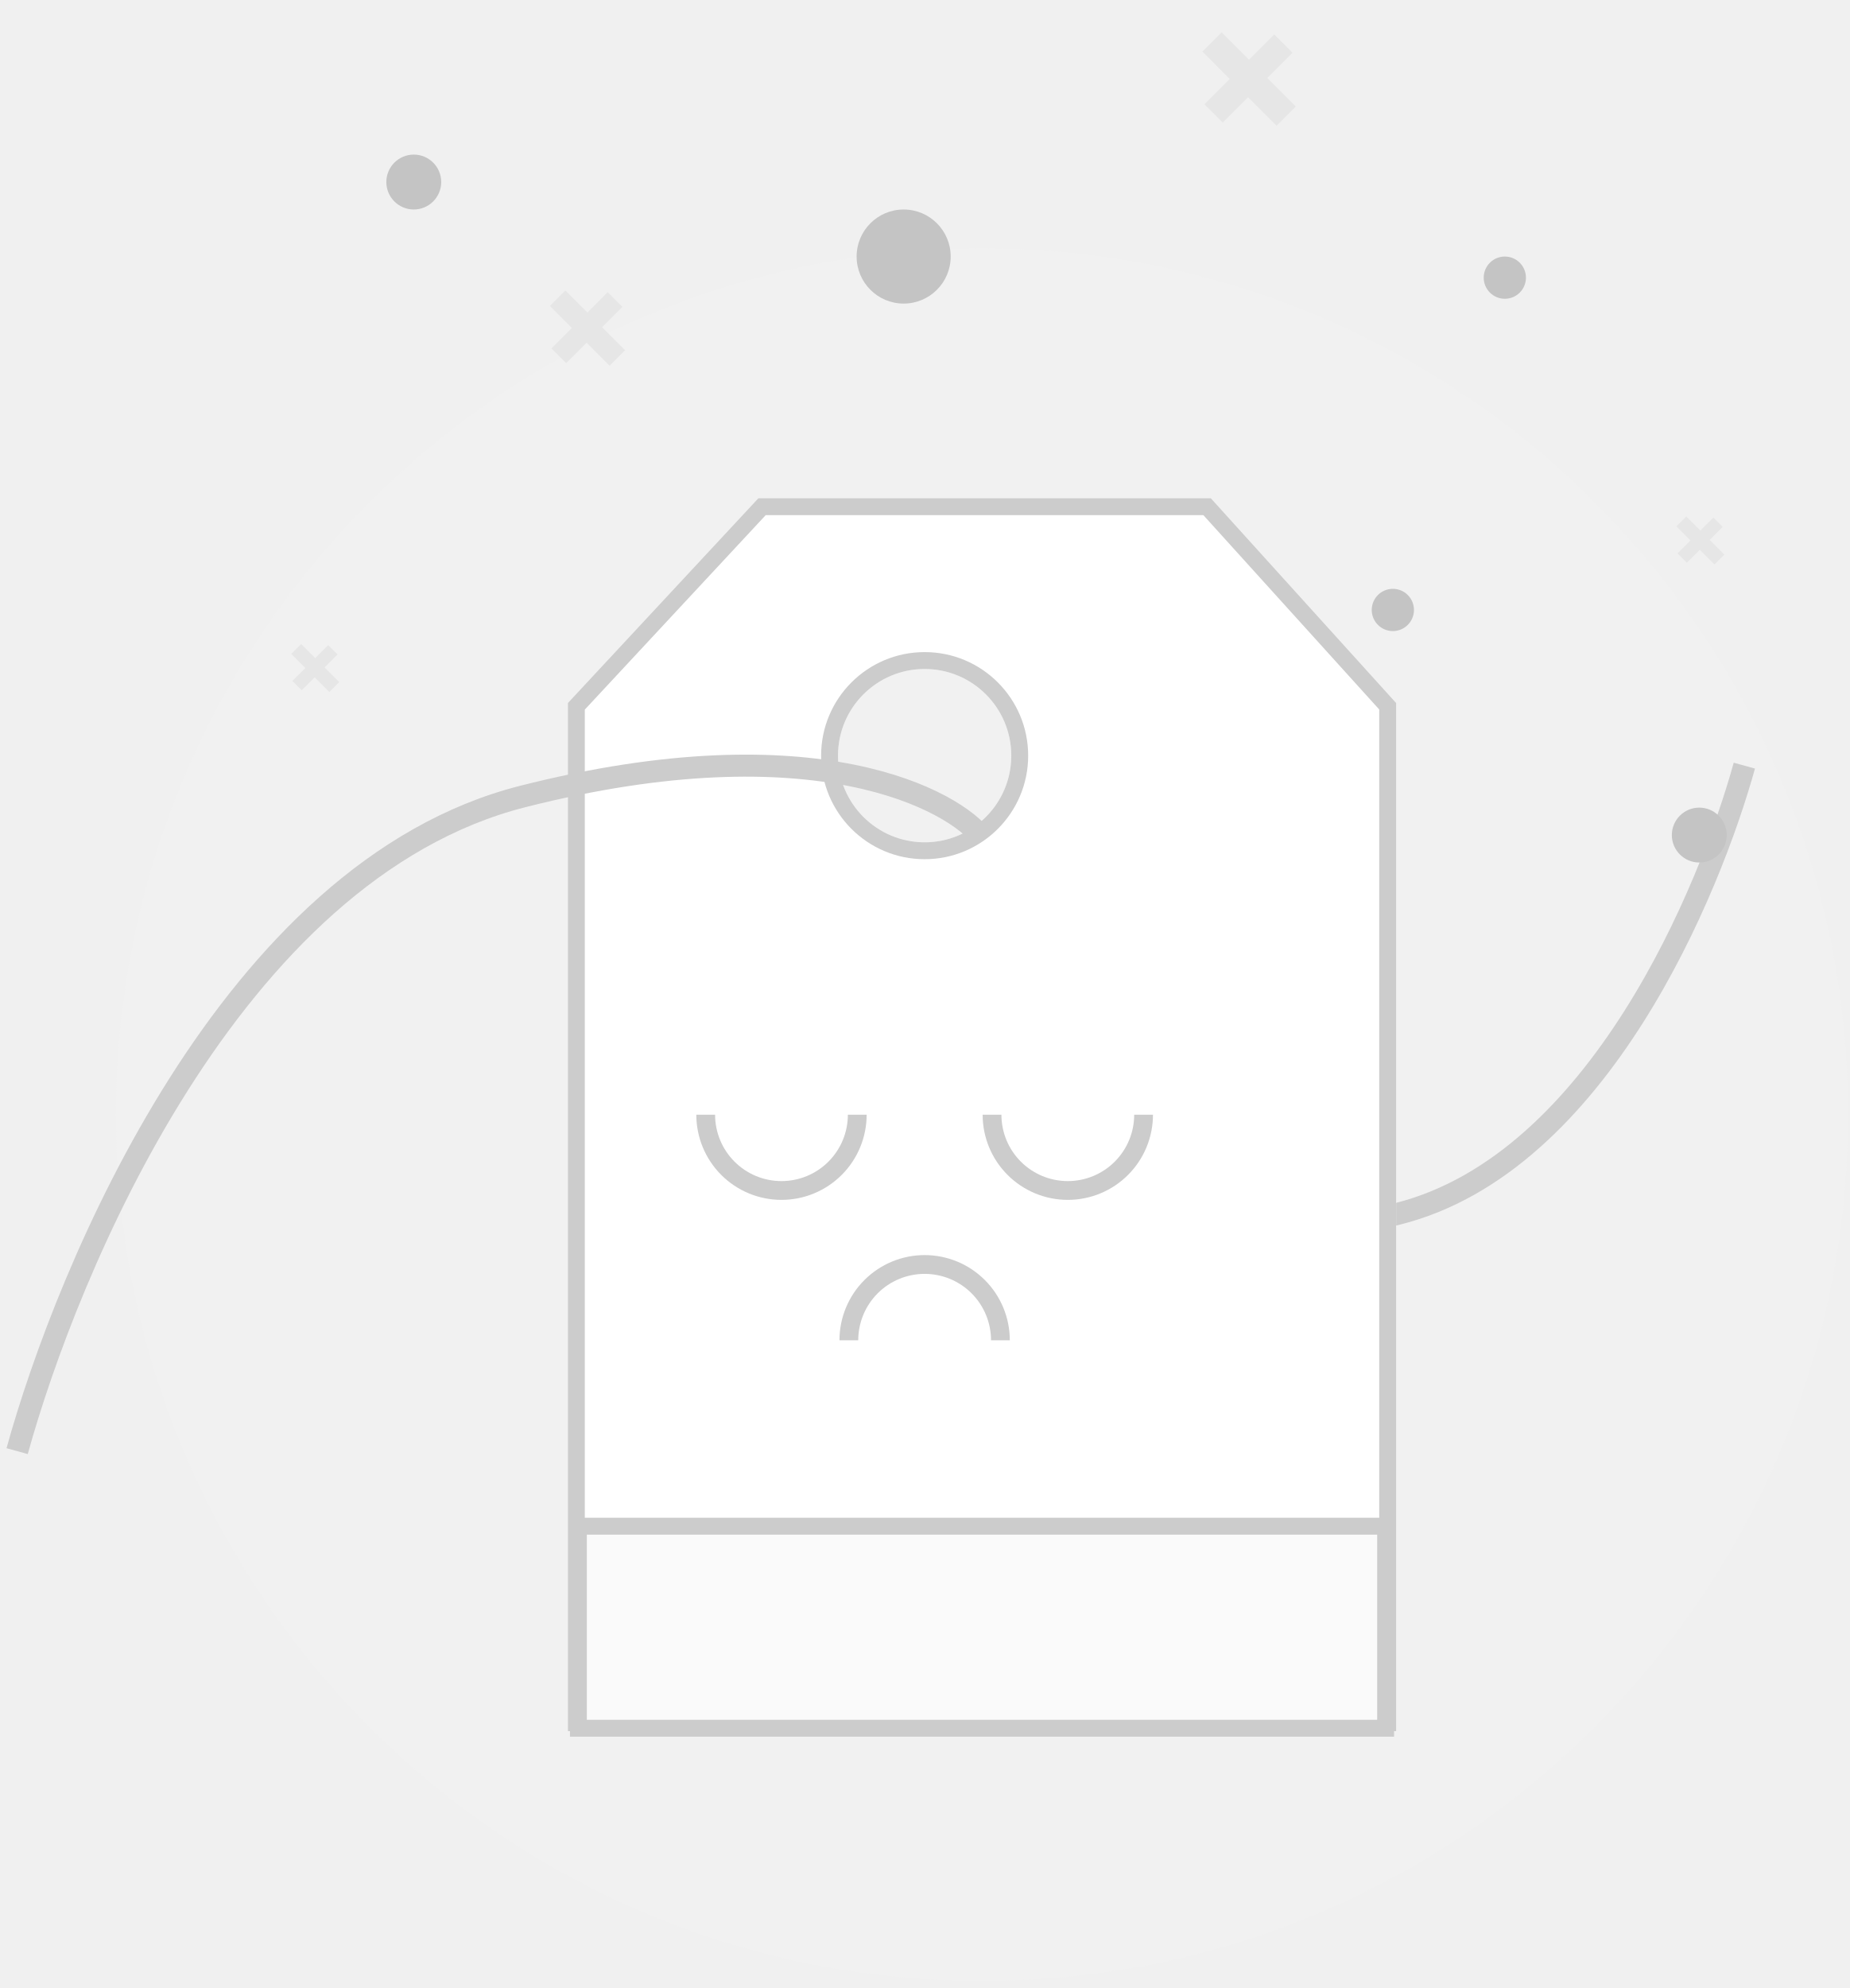
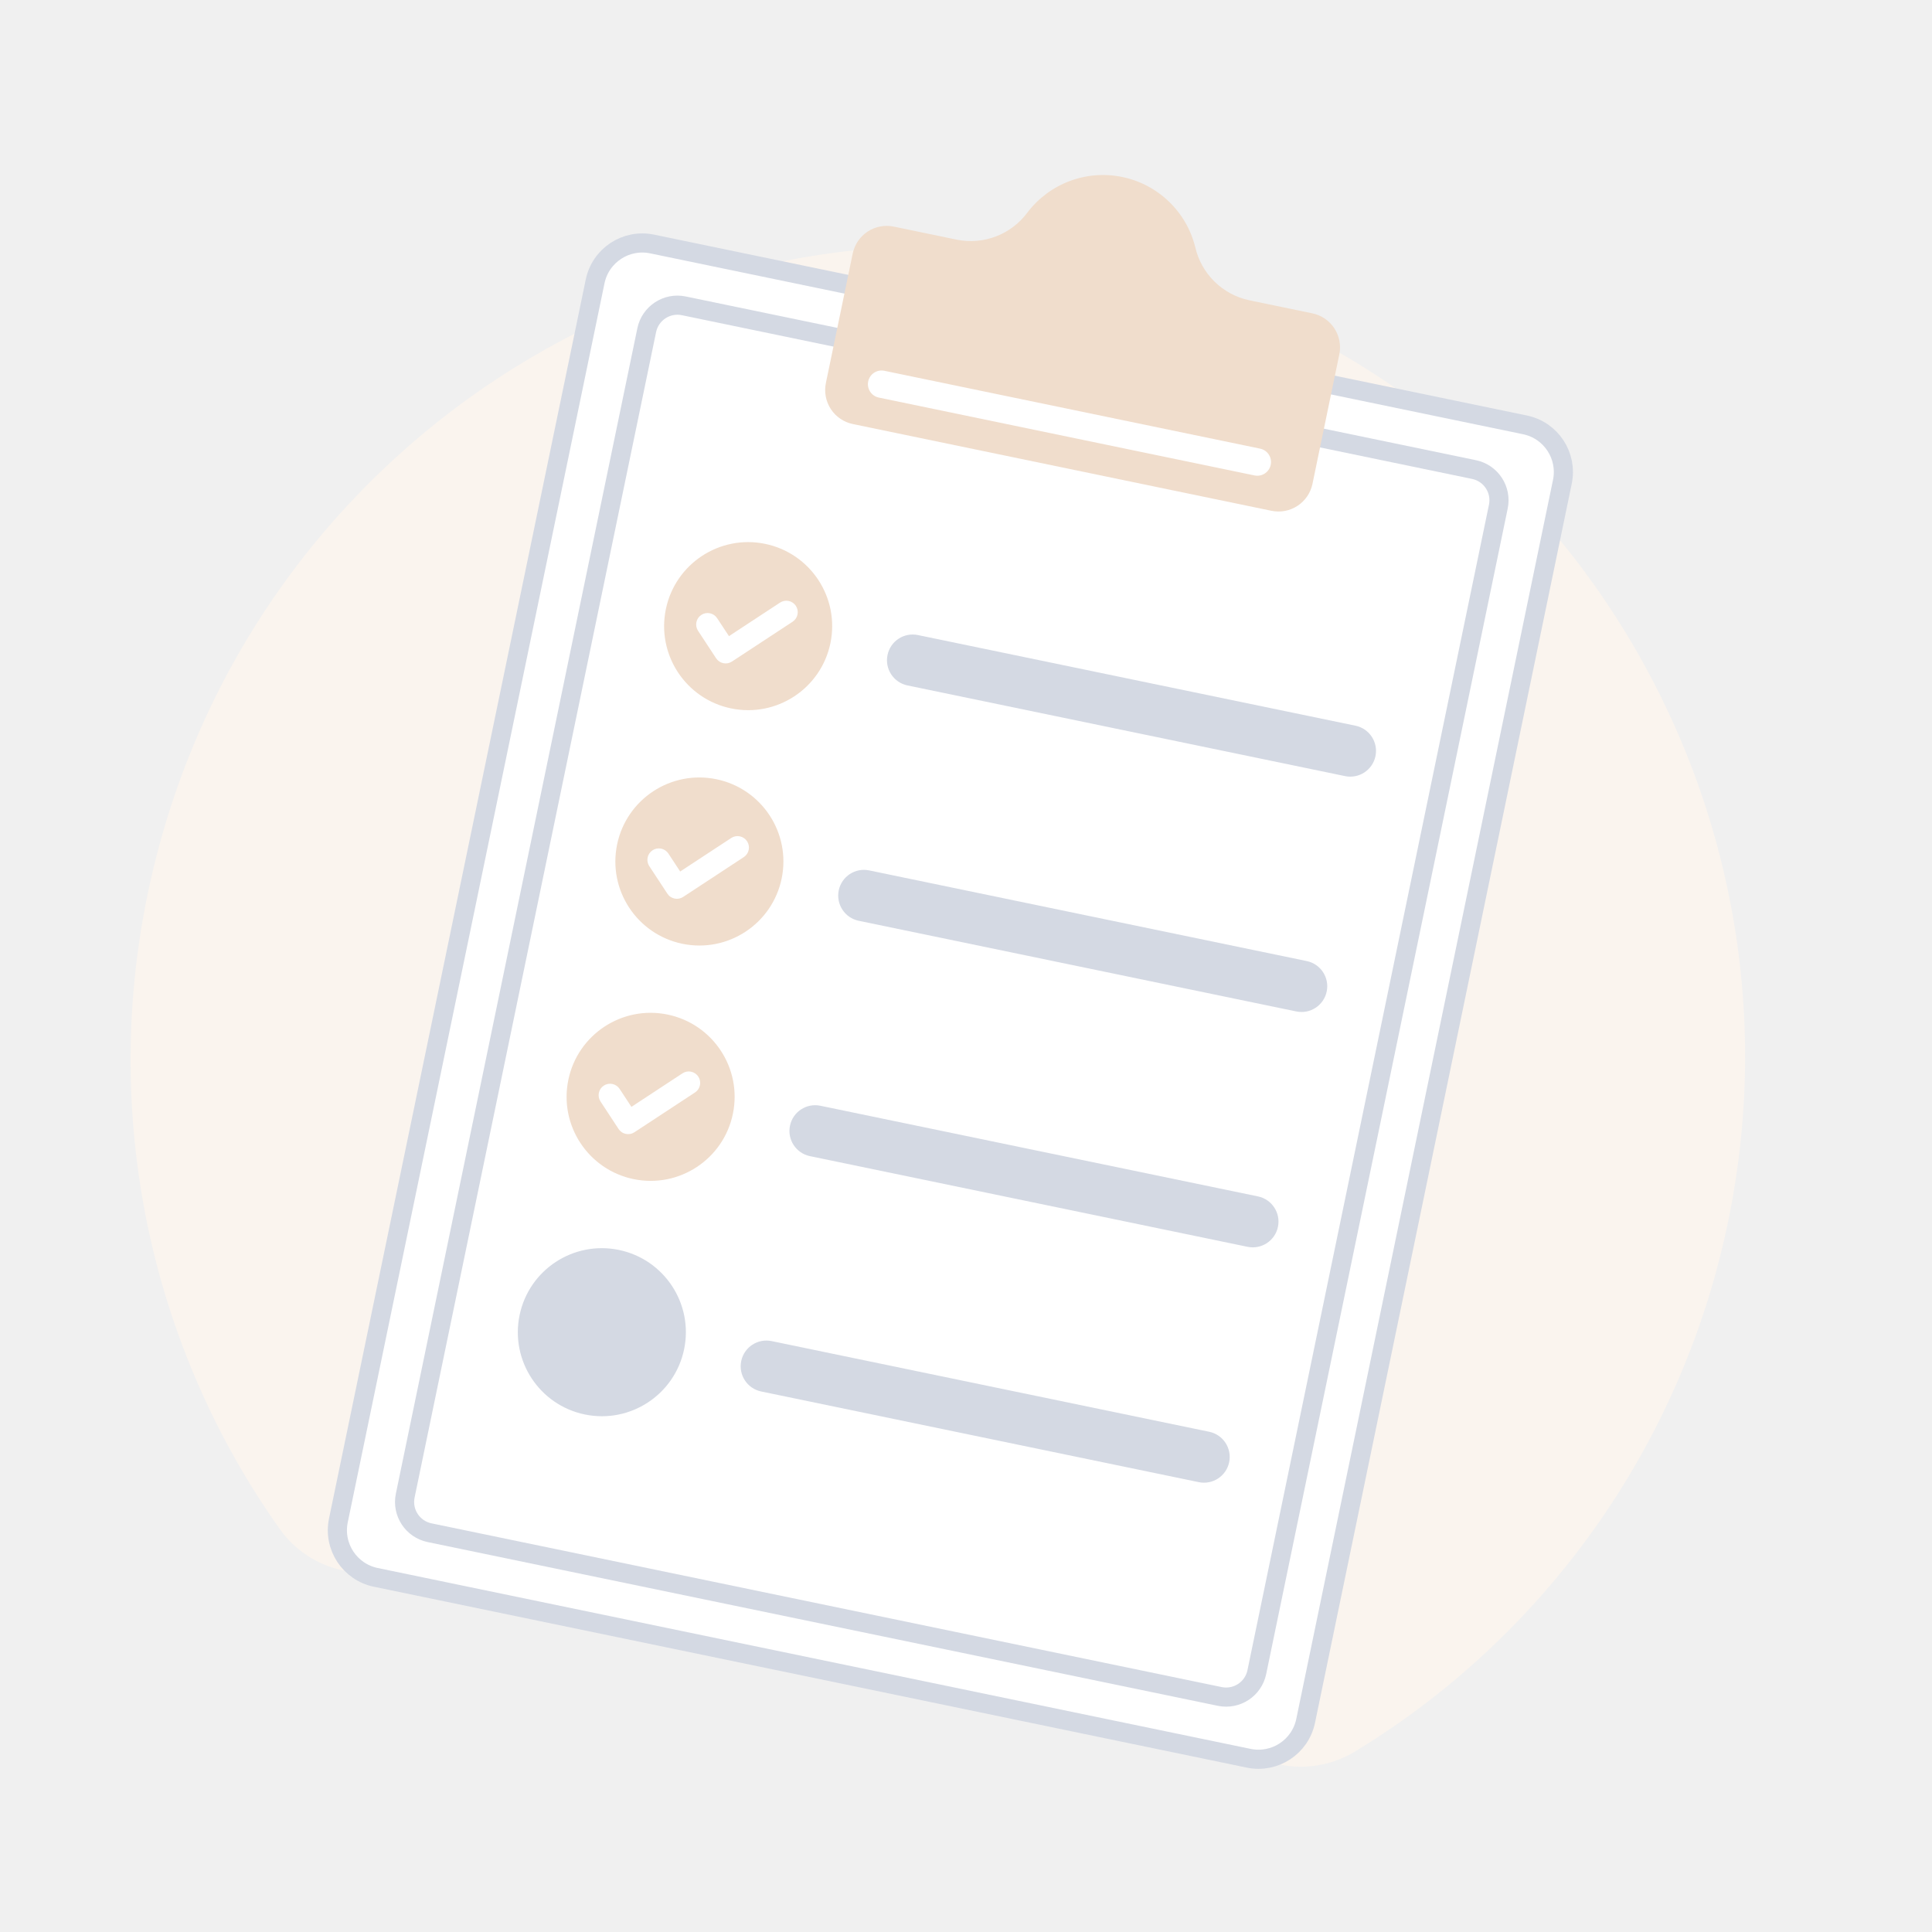
- <svg xmlns="http://www.w3.org/2000/svg" width="121" height="130" viewBox="0 0 121 130" fill="none">
-   <circle cx="64.231" cy="72.892" r="56.648" fill="#F1F1F1" />
-   <path d="M114.093 50.067C111.869 58.109 104.579 76.031 91.468 79.363C78.357 82.695 72.13 79.171 70.874 77.496" stroke="#CCCCCC" stroke-width="1.441" />
-   <mask id="path-3-inside-1_252_79136" fill="white">
-     <path fill-rule="evenodd" clip-rule="evenodd" d="M49.603 32.58L37.145 45.969V113.204H91.317V45.969L79.198 32.58H49.603ZM60.478 55.08C63.608 55.08 66.145 52.543 66.145 49.413C66.145 46.284 63.608 43.747 60.478 43.747C57.349 43.747 54.812 46.284 54.812 49.413C54.812 52.543 57.349 55.08 60.478 55.08Z" />
-   </mask>
-   <path fill-rule="evenodd" clip-rule="evenodd" d="M49.603 32.58L37.145 45.969V113.204H91.317V45.969L79.198 32.58H49.603ZM60.478 55.08C63.608 55.08 66.145 52.543 66.145 49.413C66.145 46.284 63.608 43.747 60.478 43.747C57.349 43.747 54.812 46.284 54.812 49.413C54.812 52.543 57.349 55.08 60.478 55.08Z" fill="white" />
-   <path d="M37.145 45.969L36.336 45.217L36.04 45.535V45.969H37.145ZM49.603 32.58V31.475H49.122L48.794 31.827L49.603 32.58ZM37.145 113.204H36.04V114.309H37.145V113.204ZM91.317 113.204V114.309H92.422V113.204H91.317ZM91.317 45.969H92.422V45.543L92.137 45.228L91.317 45.969ZM79.198 32.58L80.017 31.838L79.688 31.475H79.198V32.58ZM37.954 46.722L50.412 33.333L48.794 31.827L36.336 45.217L37.954 46.722ZM38.25 113.204V45.969H36.04V113.204H38.25ZM91.317 112.099H37.145V114.309H91.317V112.099ZM90.213 45.969V113.204H92.422V45.969H90.213ZM78.379 33.321L90.498 46.711L92.137 45.228L80.017 31.838L78.379 33.321ZM49.603 33.685H79.198V31.475H49.603V33.685ZM65.04 49.413C65.04 51.933 62.998 53.975 60.478 53.975V56.185C64.218 56.185 67.25 53.153 67.25 49.413H65.04ZM60.478 44.852C62.998 44.852 65.04 46.894 65.04 49.413H67.25C67.25 45.674 64.218 42.642 60.478 42.642V44.852ZM55.917 49.413C55.917 46.894 57.959 44.852 60.478 44.852V42.642C56.739 42.642 53.707 45.674 53.707 49.413H55.917ZM60.478 53.975C57.959 53.975 55.917 51.933 55.917 49.413H53.707C53.707 53.153 56.739 56.185 60.478 56.185V53.975Z" fill="#CCCCCC" mask="url(#path-3-inside-1_252_79136)" />
-   <path d="M56.685 72.892C56.685 73.623 56.541 74.348 56.261 75.024C55.981 75.7 55.571 76.314 55.053 76.831C54.536 77.348 53.922 77.759 53.246 78.039C52.57 78.319 51.846 78.463 51.114 78.463C50.383 78.463 49.658 78.319 48.982 78.039C48.306 77.759 47.692 77.348 47.175 76.831C46.658 76.314 46.248 75.7 45.968 75.024C45.688 74.348 45.544 73.623 45.544 72.892H46.772C46.772 73.462 46.884 74.027 47.102 74.554C47.32 75.081 47.64 75.559 48.044 75.963C48.447 76.366 48.925 76.686 49.452 76.904C49.979 77.122 50.544 77.234 51.114 77.234C51.685 77.234 52.249 77.122 52.776 76.904C53.303 76.686 53.782 76.366 54.185 75.963C54.588 75.559 54.908 75.081 55.126 74.554C55.345 74.027 55.457 73.462 55.457 72.892H56.685Z" fill="#CCCCCC" />
-   <path d="M66.049 87.644C66.049 86.913 65.905 86.188 65.625 85.512C65.345 84.836 64.934 84.222 64.417 83.705C63.9 83.188 63.286 82.777 62.61 82.497C61.934 82.217 61.21 82.073 60.478 82.073C59.746 82.073 59.022 82.217 58.346 82.497C57.67 82.777 57.056 83.188 56.539 83.705C56.022 84.222 55.611 84.836 55.331 85.512C55.051 86.188 54.907 86.913 54.907 87.644H56.135C56.135 87.074 56.248 86.509 56.466 85.982C56.684 85.455 57.004 84.977 57.407 84.573C57.811 84.17 58.289 83.85 58.816 83.632C59.343 83.414 59.908 83.302 60.478 83.302C61.048 83.302 61.613 83.414 62.14 83.632C62.667 83.85 63.145 84.17 63.549 84.573C63.952 84.977 64.272 85.455 64.49 85.982C64.708 86.509 64.821 87.074 64.821 87.644H66.049Z" fill="#CCCCCC" />
-   <path d="M75.413 72.892C75.413 73.623 75.269 74.348 74.989 75.024C74.709 75.7 74.299 76.314 73.781 76.831C73.264 77.348 72.65 77.759 71.974 78.039C71.298 78.319 70.574 78.463 69.842 78.463C69.111 78.463 68.386 78.319 67.71 78.039C67.035 77.759 66.42 77.348 65.903 76.831C65.386 76.314 64.975 75.7 64.695 75.024C64.416 74.348 64.272 73.623 64.272 72.892H65.5C65.5 73.462 65.612 74.027 65.83 74.554C66.048 75.081 66.368 75.559 66.772 75.963C67.175 76.366 67.654 76.686 68.18 76.904C68.707 77.122 69.272 77.234 69.842 77.234C70.413 77.234 70.977 77.122 71.504 76.904C72.031 76.686 72.51 76.366 72.913 75.963C73.316 75.559 73.636 75.081 73.854 74.554C74.073 74.027 74.185 73.462 74.185 72.892H75.413Z" fill="#CCCCCC" />
-   <rect x="37.832" y="99.801" width="52.798" height="13.213" fill="#FAFAFA" stroke="#CCCCCC" stroke-width="1.105" />
-   <circle cx="59.106" cy="16.776" r="3.076" fill="#C4C4C4" />
-   <circle cx="98.427" cy="18.157" r="1.381" fill="#C4C4C4" />
-   <circle cx="91.103" cy="39.886" r="1.381" fill="#C4C4C4" />
-   <circle cx="111.146" cy="54.607" r="1.795" fill="#C4C4C4" />
-   <circle cx="27.064" cy="11.904" r="1.795" fill="#C4C4C4" />
-   <path d="M81.693 3.902L83.345 2.25L84.54 3.445L82.888 5.097L84.755 6.965L83.496 8.224L81.629 6.356L79.972 8.013L78.777 6.818L80.434 5.161L78.644 3.371L79.903 2.113L81.693 3.902Z" fill="#E6E6E6" />
-   <path d="M38.42 20.438L39.75 19.107L40.712 20.069L39.382 21.399L40.885 22.903L39.872 23.916L38.368 22.413L37.034 23.747L36.072 22.785L37.406 21.451L35.965 20.01L36.979 18.997L38.42 20.438Z" fill="#E6E6E6" />
-   <path d="M20.618 43.033L21.466 42.185L22.079 42.798L21.231 43.646L22.189 44.604L21.544 45.25L20.585 44.292L19.735 45.142L19.122 44.529L19.973 43.679L19.054 42.761L19.7 42.115L20.618 43.033Z" fill="#E6E6E6" />
-   <path d="M111.216 34.693L112.064 33.845L112.677 34.458L111.829 35.306L112.787 36.264L112.141 36.91L111.183 35.952L110.333 36.802L109.72 36.189L110.57 35.339L109.652 34.421L110.298 33.775L111.216 34.693Z" fill="#E6E6E6" />
-   <path d="M1.121 94.893C4.37 83.142 15.023 56.956 34.18 52.088C53.337 47.22 62.435 52.367 64.271 54.816" stroke="#CCCCCC" stroke-width="1.441" />
+ <svg xmlns="http://www.w3.org/2000/svg" width="200" height="200" viewBox="0 0 101 100" fill="none">
+   <path d="M17.954 81.601L66.898 91.743C68.243 92.025 69.645 91.785 70.824 91.072C75.743 88.086 80.004 84.121 83.347 79.421C86.689 74.721 89.042 69.385 90.26 63.742C95.233 40.802 80.58 18.041 57.743 13.253C34.894 8.462 12.485 23.246 7.722 46.232C6.53 51.951 6.529 57.854 7.717 63.569C8.905 69.284 11.258 74.686 14.627 79.437C15.424 80.555 16.612 81.328 17.954 81.601Z" fill="#FAF4EE" />
+   <path d="M79.723 21.711L34.088 12.255C32.727 11.973 31.394 12.848 31.112 14.21L17.69 78.985C17.408 80.347 18.283 81.679 19.645 81.961L65.279 91.417C66.641 91.699 67.974 90.824 68.256 89.462L81.677 24.687C81.959 23.325 81.084 21.993 79.723 21.711Z" fill="white" stroke="#D4D9E3" stroke-miterlimit="10" />
+   <path d="M77.056 24.047L35.747 15.488C34.861 15.304 33.993 15.874 33.809 16.761L21.184 77.688C21.001 78.575 21.571 79.443 22.458 79.626L63.766 88.186C64.653 88.369 65.521 87.799 65.704 86.913L78.329 25.985C78.513 25.098 77.943 24.23 77.056 24.047Z" fill="white" stroke="#D4D9E3" stroke-miterlimit="10" />
+   <path d="M38.22 36.534C40.595 37.026 42.92 35.499 43.412 33.124C43.904 30.749 42.378 28.424 40.002 27.932C37.627 27.44 35.303 28.967 34.81 31.342C34.318 33.717 35.845 36.042 38.22 36.534Z" fill="#F0DDCC" />
+   <path d="M35.671 48.838C38.046 49.33 40.37 47.803 40.863 45.428C41.355 43.053 39.828 40.728 37.453 40.236C35.078 39.744 32.753 41.27 32.261 43.646C31.769 46.021 33.296 48.345 35.671 48.838Z" fill="#F0DDCC" />
+   <path d="M33.121 61.141C35.497 61.633 37.821 60.106 38.313 57.731C38.806 55.356 37.279 53.032 34.904 52.539C32.529 52.047 30.204 53.574 29.712 55.949C29.22 58.324 30.746 60.649 33.121 61.141Z" fill="#F0DDCC" />
+   <path d="M37.815 34.17C37.738 34.154 37.664 34.123 37.6 34.079C37.535 34.035 37.479 33.978 37.436 33.913L36.49 32.473C36.404 32.34 36.373 32.179 36.406 32.024C36.438 31.869 36.53 31.733 36.663 31.646C36.795 31.559 36.957 31.528 37.112 31.56C37.267 31.592 37.403 31.684 37.49 31.817L38.108 32.756L40.777 31.003C40.843 30.96 40.916 30.93 40.994 30.915C41.071 30.9 41.15 30.901 41.227 30.916C41.304 30.932 41.378 30.963 41.443 31.007C41.508 31.052 41.563 31.108 41.607 31.174C41.65 31.239 41.679 31.313 41.694 31.39C41.709 31.468 41.708 31.547 41.692 31.624C41.676 31.701 41.645 31.774 41.601 31.839C41.556 31.904 41.5 31.96 41.434 32.003L38.264 34.084C38.199 34.127 38.125 34.157 38.048 34.172C37.971 34.187 37.892 34.186 37.815 34.17Z" fill="white" />
+   <path d="M70.862 37.438L47.987 32.699C47.259 32.548 46.547 33.015 46.397 33.743C46.246 34.47 46.713 35.182 47.441 35.333L70.316 40.073C71.044 40.224 71.756 39.756 71.906 39.029C72.057 38.301 71.59 37.589 70.862 37.438Z" fill="#D4D9E3" />
+   <path d="M35.265 46.474C35.188 46.458 35.115 46.427 35.05 46.383C34.985 46.339 34.93 46.282 34.887 46.216L33.941 44.777C33.855 44.644 33.824 44.483 33.856 44.328C33.889 44.173 33.981 44.037 34.114 43.95C34.246 43.863 34.407 43.832 34.562 43.864C34.717 43.896 34.853 43.988 34.941 44.12L35.558 45.06L38.228 43.307C38.36 43.22 38.522 43.19 38.677 43.222C38.832 43.254 38.968 43.347 39.055 43.479C39.142 43.611 39.173 43.773 39.141 43.928C39.109 44.083 39.017 44.219 38.885 44.306L35.715 46.388C35.649 46.431 35.576 46.461 35.498 46.476C35.421 46.491 35.342 46.49 35.265 46.474Z" fill="white" />
+   <path d="M68.313 49.742L45.437 45.002C44.71 44.851 43.998 45.319 43.847 46.046C43.697 46.773 44.164 47.486 44.891 47.636L67.767 52.376C68.495 52.527 69.206 52.059 69.357 51.332C69.508 50.604 69.04 49.893 68.313 49.742Z" fill="#D4D9E3" />
+   <path d="M32.716 58.777C32.639 58.761 32.566 58.731 32.501 58.686C32.436 58.642 32.38 58.586 32.337 58.52L31.392 57.08C31.305 56.948 31.275 56.786 31.307 56.631C31.339 56.476 31.432 56.34 31.564 56.253C31.697 56.166 31.858 56.136 32.013 56.167C32.168 56.199 32.304 56.292 32.392 56.424L33.009 57.364L35.679 55.61C35.811 55.523 35.973 55.493 36.128 55.525C36.283 55.558 36.419 55.65 36.506 55.782C36.593 55.915 36.623 56.076 36.592 56.231C36.56 56.386 36.467 56.523 36.335 56.61L33.166 58.691C33.1 58.735 33.026 58.765 32.949 58.779C32.872 58.794 32.793 58.793 32.716 58.777Z" fill="white" />
+   <path d="M65.764 62.045L42.888 57.306C42.16 57.155 41.449 57.622 41.298 58.35C41.147 59.077 41.615 59.789 42.342 59.94L65.218 64.68C65.945 64.831 66.657 64.363 66.808 63.636C66.959 62.908 66.491 62.196 65.764 62.045Z" fill="#D4D9E3" />
+   <path d="M30.572 73.445C32.947 73.937 35.272 72.41 35.764 70.035C36.256 67.66 34.73 65.335 32.354 64.843C29.979 64.351 27.655 65.877 27.163 68.252C26.67 70.628 28.197 72.952 30.572 73.445Z" fill="#D4D9E3" />
+   <path d="M63.214 74.349L40.339 69.609C39.611 69.458 38.899 69.926 38.749 70.653C38.598 71.381 39.065 72.092 39.793 72.243L62.668 76.983C63.396 77.134 64.108 76.666 64.258 75.939C64.409 75.212 63.942 74.499 63.214 74.349Z" fill="#D4D9E3" />
+   <path d="M68.607 15.881L65.293 15.194C64.612 15.047 63.987 14.709 63.49 14.22C62.993 13.731 62.645 13.111 62.487 12.432C62.264 11.521 61.787 10.692 61.111 10.041C60.436 9.39 59.59 8.943 58.672 8.753C57.753 8.562 56.8 8.636 55.921 8.965C55.043 9.295 54.276 9.866 53.709 10.613C53.294 11.173 52.728 11.604 52.078 11.855C51.428 12.107 50.72 12.168 50.036 12.033L46.722 11.346C46.489 11.298 46.248 11.296 46.015 11.341C45.781 11.385 45.558 11.476 45.358 11.606C45.159 11.737 44.988 11.906 44.854 12.103C44.72 12.3 44.626 12.521 44.578 12.755L43.175 19.524C43.078 19.995 43.171 20.486 43.435 20.888C43.699 21.29 44.112 21.571 44.584 21.668L66.469 26.203C66.702 26.251 66.942 26.253 67.176 26.209C67.41 26.164 67.633 26.074 67.832 25.943C68.031 25.812 68.203 25.643 68.337 25.446C68.471 25.249 68.564 25.028 68.613 24.795L70.016 18.025C70.113 17.554 70.019 17.064 69.755 16.661C69.491 16.259 69.078 15.979 68.607 15.881Z" fill="#F0DDCC" />
+   <path d="M65.876 22.954L46.232 18.884C45.845 18.804 45.467 19.052 45.387 19.439C45.307 19.826 45.555 20.204 45.942 20.284L65.585 24.355C65.972 24.435 66.35 24.186 66.43 23.799C66.511 23.413 66.262 23.034 65.876 22.954Z" fill="white" />
</svg>
